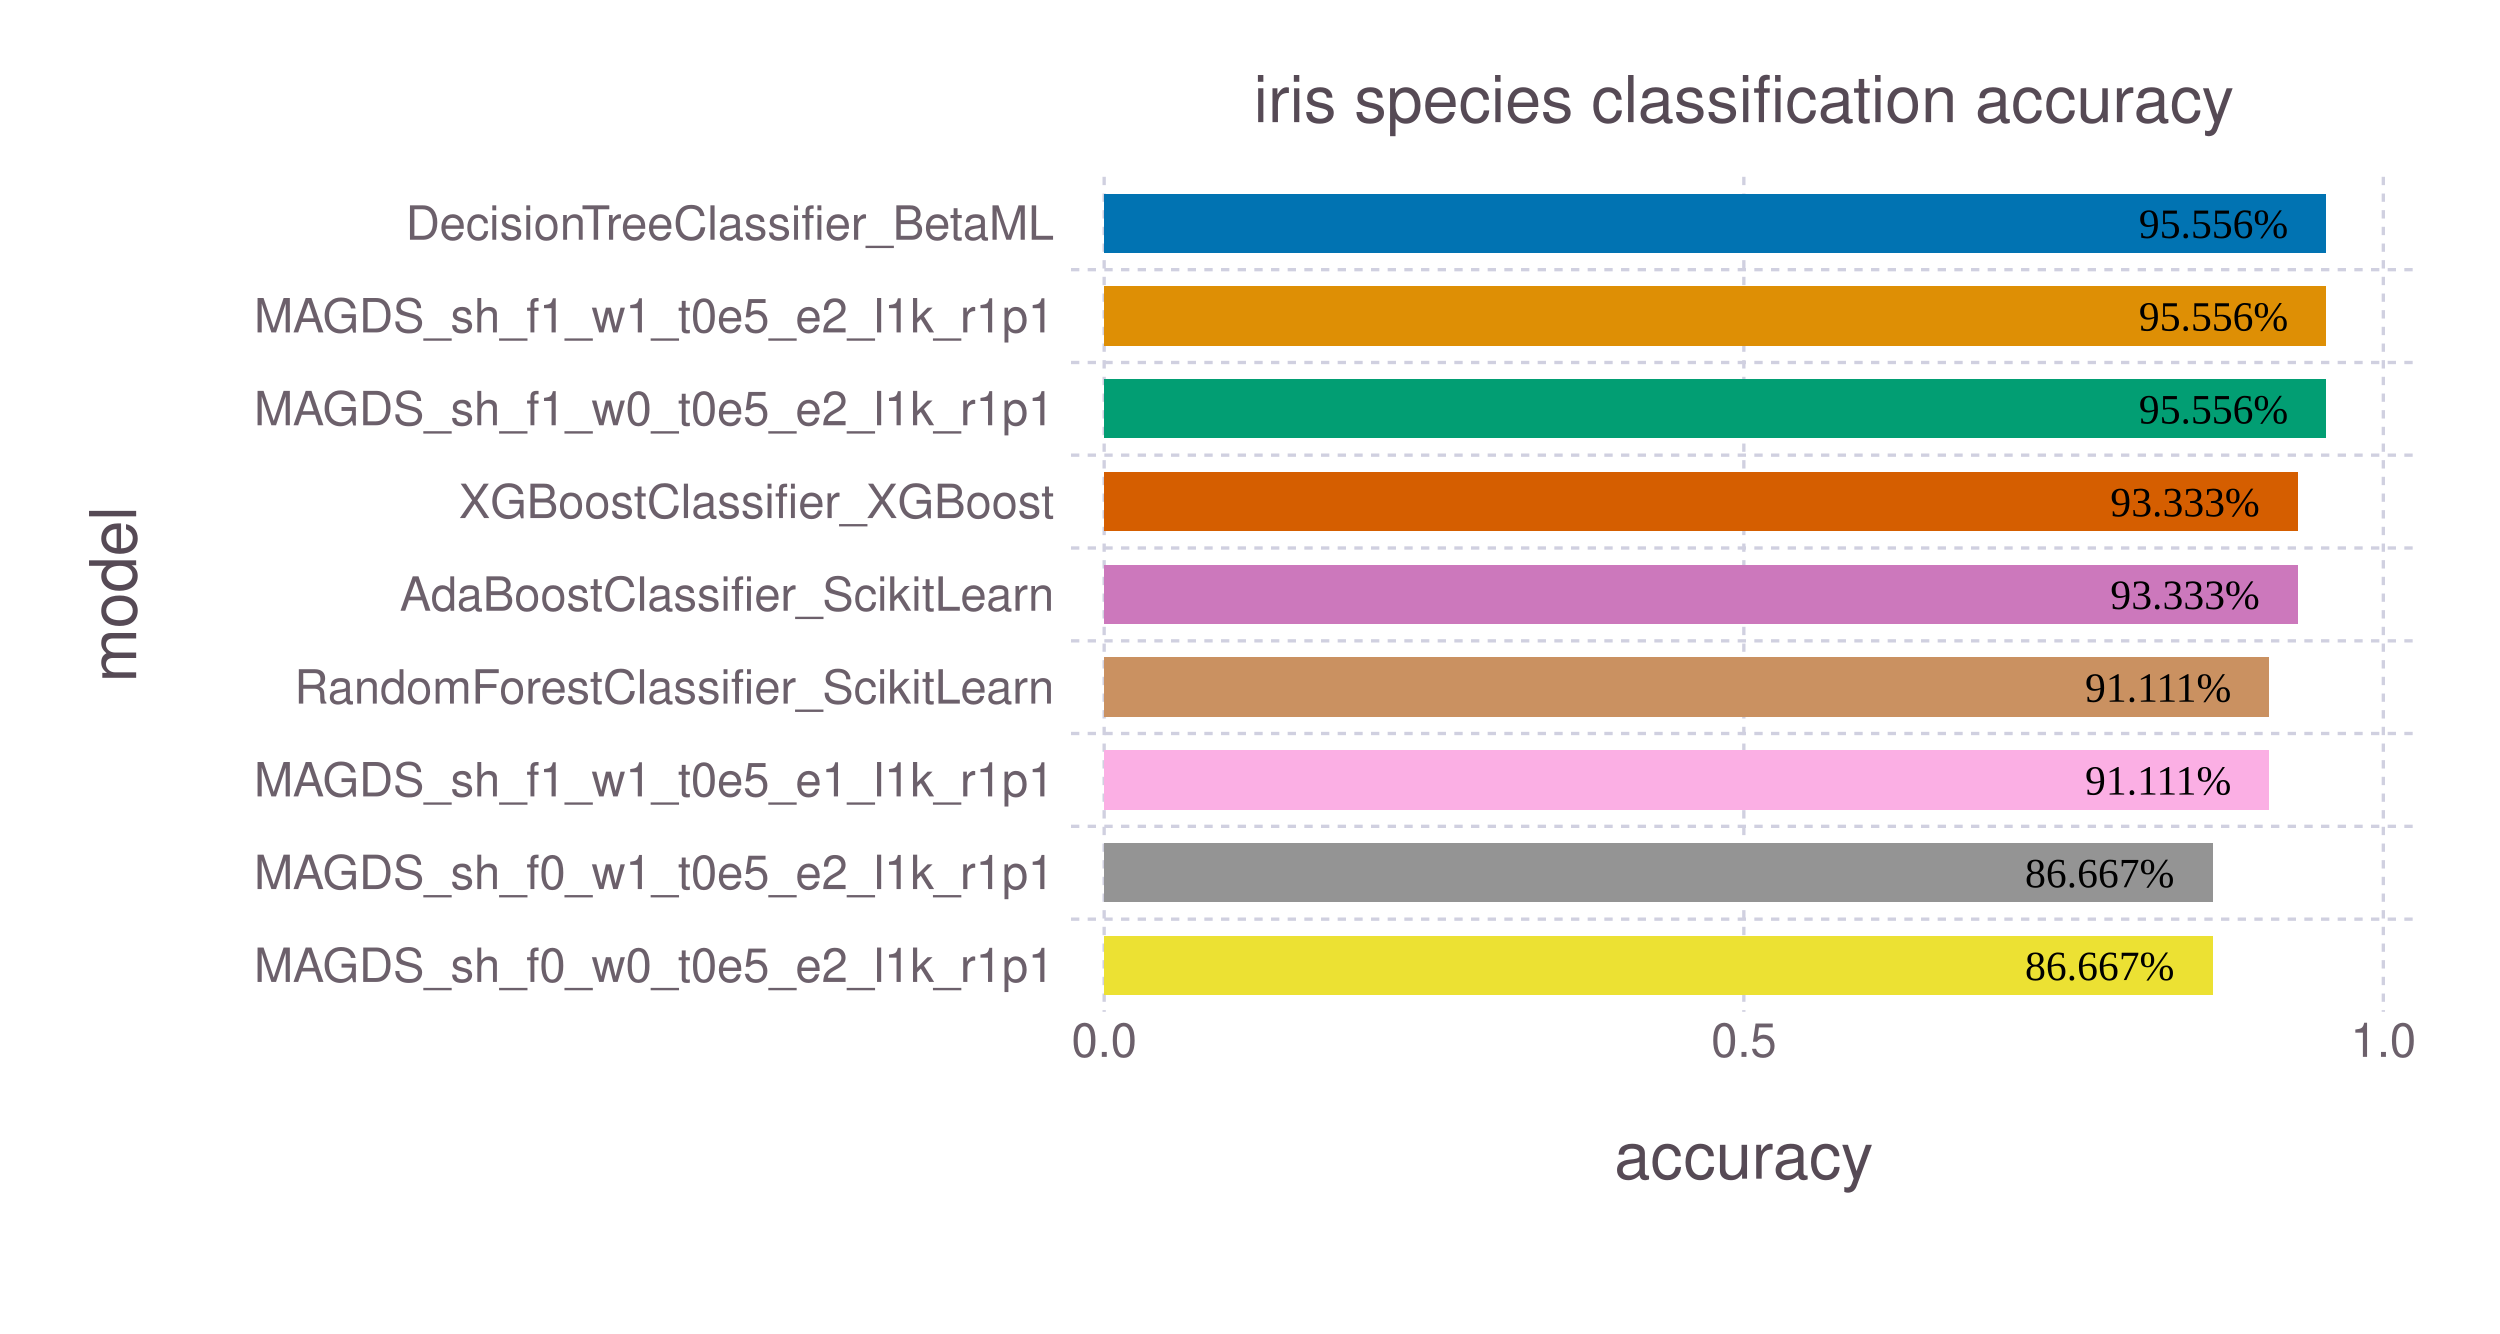
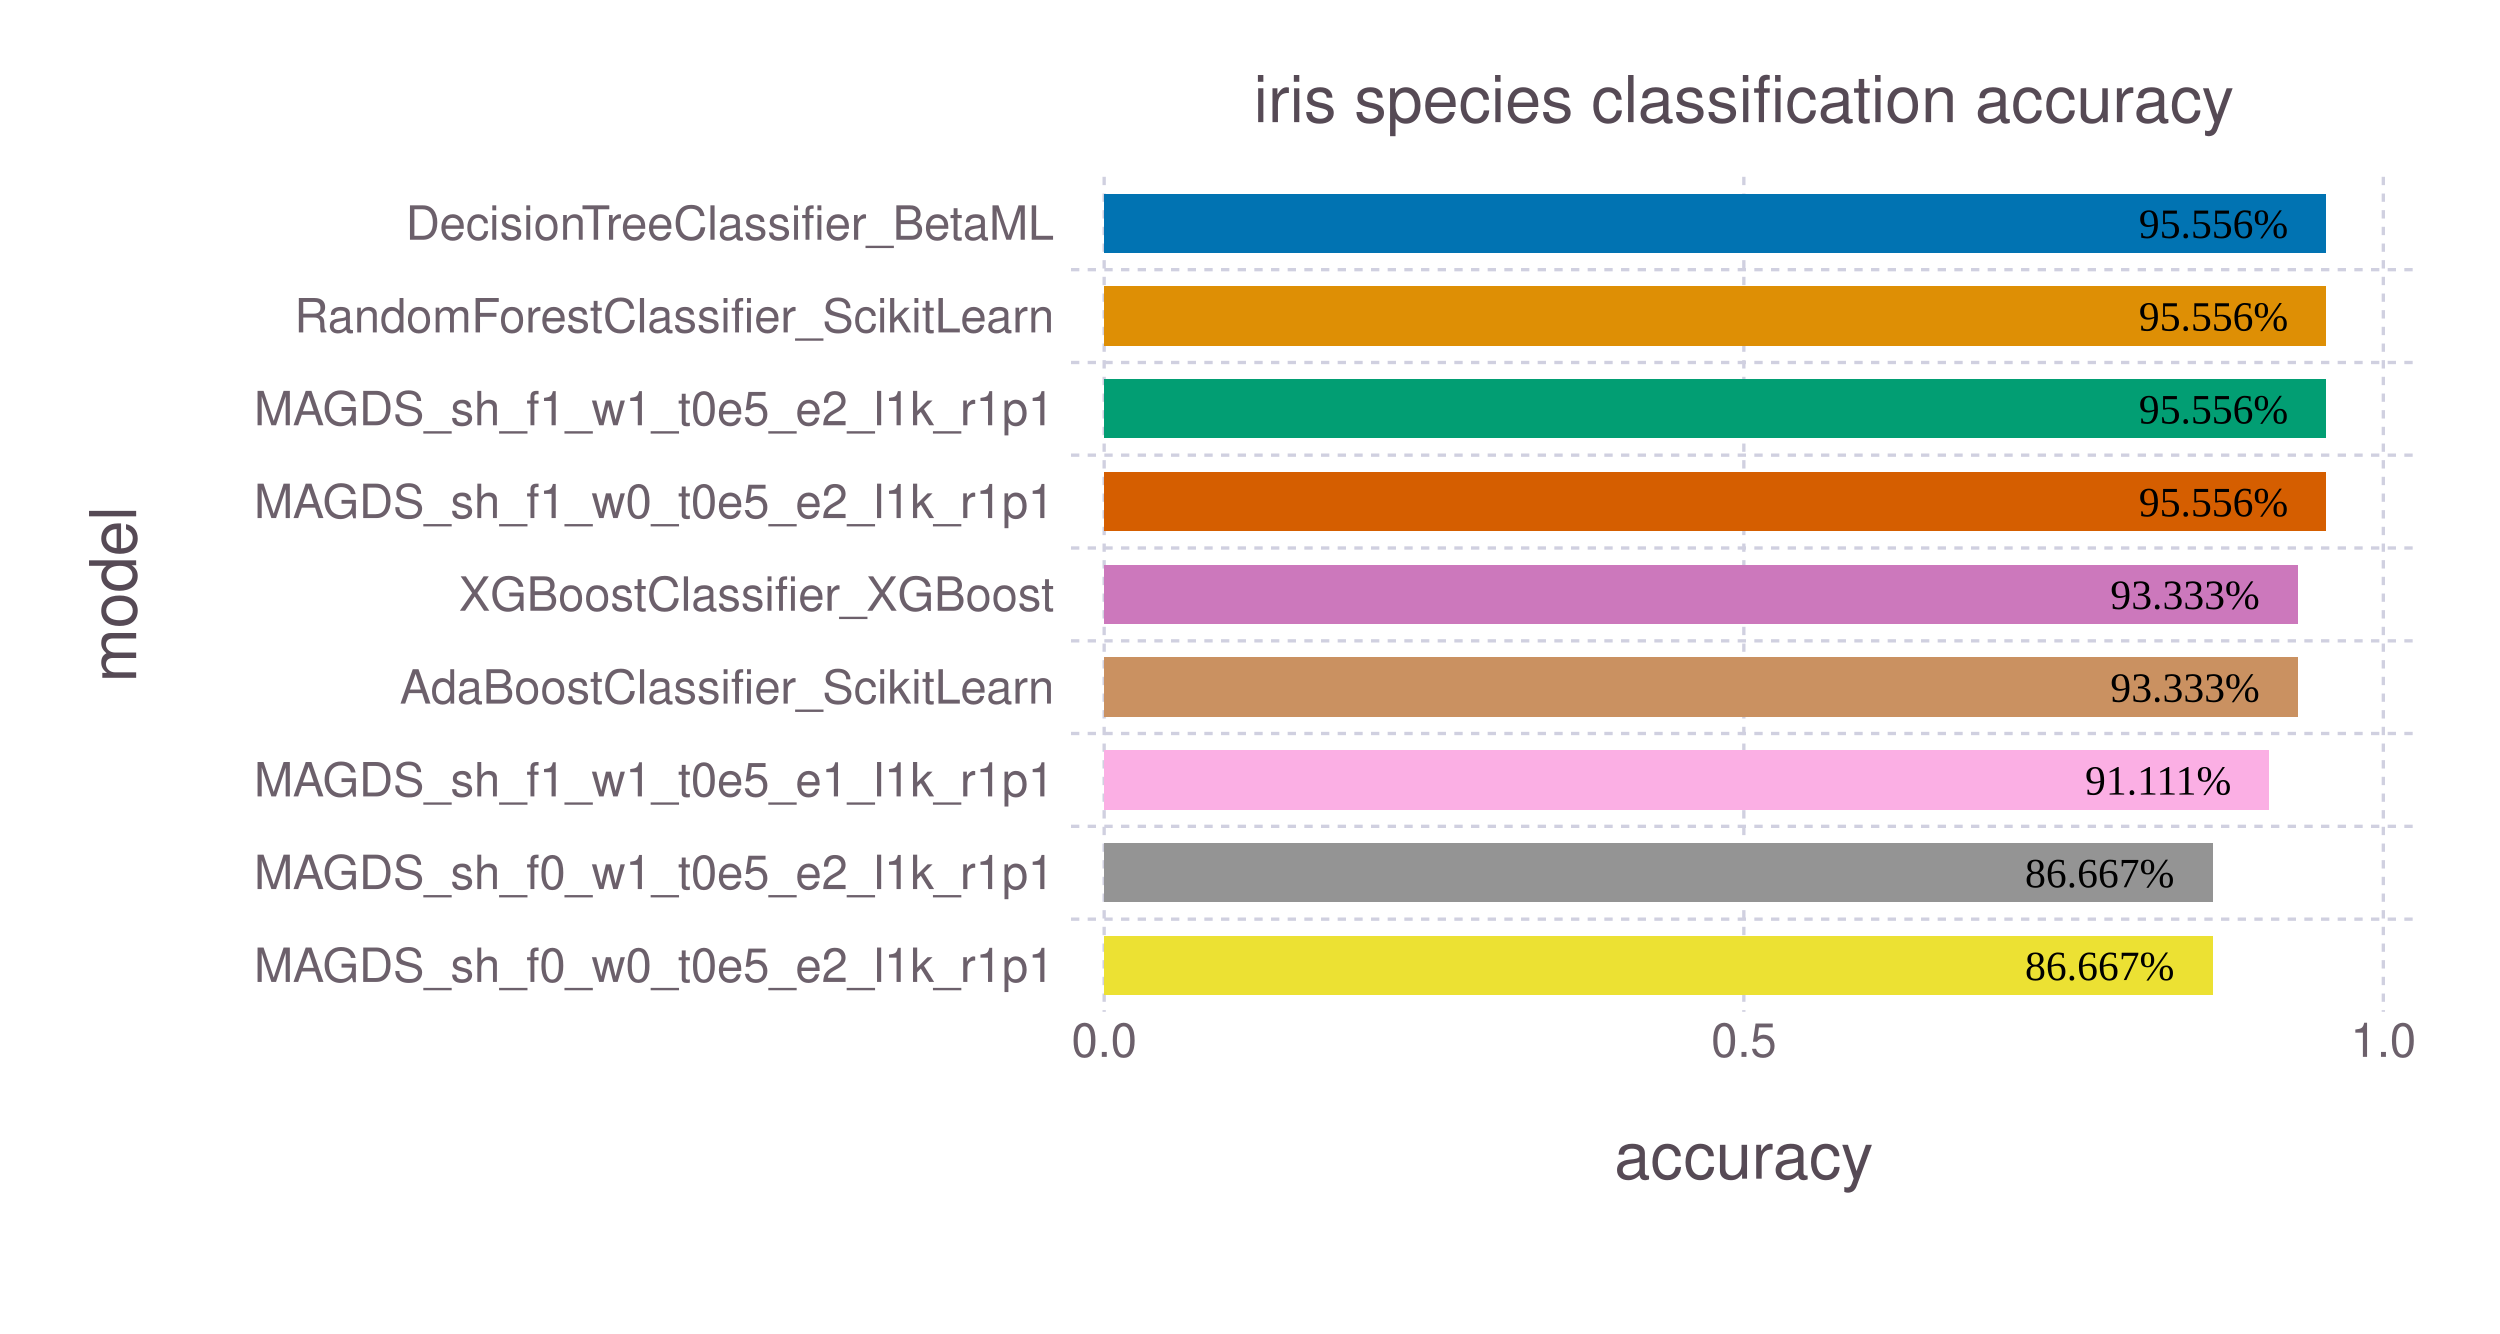
<svg xmlns="http://www.w3.org/2000/svg" version="1.2" width="150mm" height="80mm" viewBox="0 0 150 80" stroke="none" fill="#000000" stroke-width="0.3" font-size="3.88">
  <defs>
    <marker id="arrow" markerWidth="15" markerHeight="7" refX="5" refY="3.5" orient="auto" markerUnits="strokeWidth">
      <path d="M0,0 L15,3.5 L0,7 z" stroke="context-stroke" fill="context-stroke" />
    </marker>
  </defs>
-   <g class="plotroot xscalable" id="img-83386334-1">
-     <g font-size="3.88" font-family="'PT Sans','Helvetica Neue','Helvetica',sans-serif" fill="#564A55" stroke="#000000" stroke-opacity="0.000" id="img-83386334-2">
+   <g class="plotroot xscalable" id="img-24c24cd1-1">
+     <g font-size="3.88" font-family="'PT Sans','Helvetica Neue','Helvetica',sans-serif" fill="#564A55" stroke="#000000" stroke-opacity="0.000" id="img-24c24cd1-2">
      <g transform="translate(104.63,68.39)">
        <g class="primitive">
          <text text-anchor="middle" dy="0.6em">accuracy</text>
        </g>
      </g>
    </g>
-     <g class="guide xlabels" font-size="2.82" font-family="'PT Sans Caption','Helvetica Neue','Helvetica',sans-serif" fill="#6C606B" id="img-83386334-3">
+     <g class="guide xlabels" font-size="2.82" font-family="'PT Sans Caption','Helvetica Neue','Helvetica',sans-serif" fill="#6C606B" id="img-24c24cd1-3">
      <g transform="translate(66.25,61.72)">
        <g class="primitive">
          <text text-anchor="middle" dy="0.6em">0.0</text>
        </g>
      </g>
      <g transform="translate(104.63,61.72)">
        <g class="primitive">
          <text text-anchor="middle" dy="0.6em">0.5</text>
        </g>
      </g>
      <g transform="translate(143,61.72)">
        <g class="primitive">
          <text text-anchor="middle" dy="0.6em">1.0</text>
        </g>
      </g>
    </g>
-     <g clip-path="url(#img-83386334-4)">
-       <g id="img-83386334-5">
-         <g pointer-events="visible" stroke-width="0.3" fill="#000000" fill-opacity="0.000" stroke="#000000" stroke-opacity="0.000" class="guide background" id="img-83386334-6">
-           <g transform="translate(104.63,35.66)" id="img-83386334-7">
+     <g clip-path="url(#img-24c24cd1-4)">
+       <g id="img-24c24cd1-5">
+         <g pointer-events="visible" stroke-width="0.3" fill="#000000" fill-opacity="0.000" stroke="#000000" stroke-opacity="0.000" class="guide background" id="img-24c24cd1-6">
+           <g transform="translate(104.63,35.66)" id="img-24c24cd1-7">
            <path d="M-40.37,-25.05 L40.37,-25.05 40.37,25.05 -40.37,25.05  z" class="primitive" />
          </g>
        </g>
-         <g class="guide ygridlines xfixed" stroke-dasharray="0.5,0.5" stroke-width="0.2" stroke="#D0D0E0" id="img-83386334-8">
-           <g transform="translate(104.63,16.18)" id="img-83386334-9">
-             <path fill="none" d="M-40.37,0 L40.37,0 " class="primitive" />
-           </g>
-           <g transform="translate(104.63,21.75)" id="img-83386334-10">
-             <path fill="none" d="M-40.37,0 L40.37,0 " class="primitive" />
-           </g>
-           <g transform="translate(104.63,27.31)" id="img-83386334-11">
-             <path fill="none" d="M-40.37,0 L40.37,0 " class="primitive" />
-           </g>
-           <g transform="translate(104.63,32.88)" id="img-83386334-12">
-             <path fill="none" d="M-40.37,0 L40.37,0 " class="primitive" />
-           </g>
-           <g transform="translate(104.63,38.45)" id="img-83386334-13">
-             <path fill="none" d="M-40.37,0 L40.37,0 " class="primitive" />
-           </g>
-           <g transform="translate(104.63,44.01)" id="img-83386334-14">
-             <path fill="none" d="M-40.37,0 L40.37,0 " class="primitive" />
-           </g>
-           <g transform="translate(104.63,49.58)" id="img-83386334-15">
-             <path fill="none" d="M-40.37,0 L40.37,0 " class="primitive" />
-           </g>
-           <g transform="translate(104.63,55.15)" id="img-83386334-16">
-             <path fill="none" d="M-40.37,0 L40.37,0 " class="primitive" />
-           </g>
-         </g>
-         <g class="guide xgridlines yfixed" stroke-dasharray="0.5,0.5" stroke-width="0.2" stroke="#D0D0E0" id="img-83386334-17">
-           <g transform="translate(66.25,35.66)" id="img-83386334-18">
+         <g class="guide ygridlines xfixed" stroke-dasharray="0.5,0.5" stroke-width="0.2" stroke="#D0D0E0" id="img-24c24cd1-8">
+           <g transform="translate(104.63,16.18)" id="img-24c24cd1-9">
+             <path fill="none" d="M-40.37,0 L40.37,0 " class="primitive" />
+           </g>
+           <g transform="translate(104.63,21.75)" id="img-24c24cd1-10">
+             <path fill="none" d="M-40.37,0 L40.37,0 " class="primitive" />
+           </g>
+           <g transform="translate(104.63,27.31)" id="img-24c24cd1-11">
+             <path fill="none" d="M-40.37,0 L40.37,0 " class="primitive" />
+           </g>
+           <g transform="translate(104.63,32.88)" id="img-24c24cd1-12">
+             <path fill="none" d="M-40.37,0 L40.37,0 " class="primitive" />
+           </g>
+           <g transform="translate(104.63,38.45)" id="img-24c24cd1-13">
+             <path fill="none" d="M-40.37,0 L40.37,0 " class="primitive" />
+           </g>
+           <g transform="translate(104.63,44.01)" id="img-24c24cd1-14">
+             <path fill="none" d="M-40.37,0 L40.37,0 " class="primitive" />
+           </g>
+           <g transform="translate(104.63,49.58)" id="img-24c24cd1-15">
+             <path fill="none" d="M-40.37,0 L40.37,0 " class="primitive" />
+           </g>
+           <g transform="translate(104.63,55.15)" id="img-24c24cd1-16">
+             <path fill="none" d="M-40.37,0 L40.37,0 " class="primitive" />
+           </g>
+         </g>
+         <g class="guide xgridlines yfixed" stroke-dasharray="0.5,0.5" stroke-width="0.2" stroke="#D0D0E0" id="img-24c24cd1-17">
+           <g transform="translate(66.25,35.66)" id="img-24c24cd1-18">
            <path fill="none" d="M0,-25.05 L0,25.05 " class="primitive" />
          </g>
-           <g transform="translate(104.63,35.66)" id="img-83386334-19">
+           <g transform="translate(104.63,35.66)" id="img-24c24cd1-19">
            <path fill="none" d="M0,-25.05 L0,25.05 " class="primitive" />
          </g>
-           <g transform="translate(143,35.66)" id="img-83386334-20">
+           <g transform="translate(143,35.66)" id="img-24c24cd1-20">
            <path fill="none" d="M0,-25.05 L0,25.05 " class="primitive" />
          </g>
        </g>
-         <g class="plotpanel" id="img-83386334-21">
-           <g shape-rendering="crispEdges" stroke-width="0.3" id="img-83386334-22">
-             <g stroke="#000000" stroke-opacity="0.000" class="geometry" id="img-83386334-23">
-               <g transform="translate(99.51,57.93)" id="img-83386334-24" fill="#ECE133">
+         <g class="plotpanel" id="img-24c24cd1-21">
+           <g shape-rendering="crispEdges" stroke-width="0.3" id="img-24c24cd1-22">
+             <g stroke="#000000" stroke-opacity="0.000" class="geometry" id="img-24c24cd1-23">
+               <g transform="translate(99.51,57.93)" id="img-24c24cd1-24" fill="#ECE133">
                <path d="M-33.26,-1.78 L33.26,-1.78 33.26,1.78 -33.26,1.78  z" class="primitive" />
              </g>
-               <g transform="translate(99.51,52.36)" id="img-83386334-25" fill="#949494">
+               <g transform="translate(99.51,52.36)" id="img-24c24cd1-25" fill="#949494">
                <path d="M-33.26,-1.78 L33.26,-1.78 33.26,1.78 -33.26,1.78  z" class="primitive" />
              </g>
-               <g transform="translate(101.21,46.8)" id="img-83386334-26" fill="#FBAFE4">
+               <g transform="translate(101.21,46.8)" id="img-24c24cd1-26" fill="#FBAFE4">
                <path d="M-34.96,-1.78 L34.96,-1.78 34.96,1.78 -34.96,1.78  z" class="primitive" />
              </g>
-               <g transform="translate(101.21,41.23)" id="img-83386334-27" fill="#CA9161">
-                 <path d="M-34.96,-1.78 L34.96,-1.78 34.96,1.78 -34.96,1.78  z" class="primitive" />
-               </g>
-               <g transform="translate(102.07,35.66)" id="img-83386334-28" fill="#CC78BC">
+               <g transform="translate(102.07,41.23)" id="img-24c24cd1-27" fill="#CA9161">
                <path d="M-35.82,-1.78 L35.82,-1.78 35.82,1.78 -35.82,1.78  z" class="primitive" />
              </g>
-               <g transform="translate(102.07,30.1)" id="img-83386334-29" fill="#D55E00">
+               <g transform="translate(102.07,35.66)" id="img-24c24cd1-28" fill="#CC78BC">
                <path d="M-35.82,-1.78 L35.82,-1.78 35.82,1.78 -35.82,1.78  z" class="primitive" />
              </g>
-               <g transform="translate(102.92,24.53)" id="img-83386334-30" fill="#029E73">
-                 <path d="M-36.67,-1.78 L36.67,-1.78 36.67,1.78 -36.67,1.78  z" class="primitive" />
-               </g>
-               <g transform="translate(102.92,18.96)" id="img-83386334-31" fill="#DE8F05">
-                 <path d="M-36.67,-1.78 L36.67,-1.78 36.67,1.78 -36.67,1.78  z" class="primitive" />
-               </g>
-               <g transform="translate(102.92,13.4)" id="img-83386334-32" fill="#0173B2">
-                 <path d="M-36.67,-1.78 L36.67,-1.78 36.67,1.78 -36.67,1.78  z" class="primitive" />
-               </g>
-             </g>
-           </g>
-         </g>
-         <g class="geometry" id="img-83386334-33">
-           <g fill="#000000" font-size="2.5" id="img-83386334-34">
-             <g transform="translate(137.29,13.4)" id="img-83386334-35">
-               <g class="primitive">
-                 <text text-anchor="end" dy="0.35em">95.556%</text>
-               </g>
-             </g>
-             <g transform="translate(137.29,18.96)" id="img-83386334-36">
-               <g class="primitive">
-                 <text text-anchor="end" dy="0.35em">95.556%</text>
-               </g>
-             </g>
-             <g transform="translate(137.29,24.53)" id="img-83386334-37">
-               <g class="primitive">
-                 <text text-anchor="end" dy="0.35em">95.556%</text>
-               </g>
-             </g>
-             <g transform="translate(135.58,30.1)" id="img-83386334-38">
+               <g transform="translate(102.92,30.1)" id="img-24c24cd1-29" fill="#D55E00">
+                 <path d="M-36.67,-1.78 L36.67,-1.78 36.67,1.78 -36.67,1.78  z" class="primitive" />
+               </g>
+               <g transform="translate(102.92,24.53)" id="img-24c24cd1-30" fill="#029E73">
+                 <path d="M-36.67,-1.78 L36.67,-1.78 36.67,1.78 -36.67,1.78  z" class="primitive" />
+               </g>
+               <g transform="translate(102.92,18.96)" id="img-24c24cd1-31" fill="#DE8F05">
+                 <path d="M-36.67,-1.78 L36.67,-1.78 36.67,1.78 -36.67,1.78  z" class="primitive" />
+               </g>
+               <g transform="translate(102.92,13.4)" id="img-24c24cd1-32" fill="#0173B2">
+                 <path d="M-36.67,-1.78 L36.67,-1.78 36.67,1.78 -36.67,1.78  z" class="primitive" />
+               </g>
+             </g>
+           </g>
+         </g>
+         <g class="geometry" id="img-24c24cd1-33">
+           <g fill="#000000" font-size="2.5" id="img-24c24cd1-34">
+             <g transform="translate(137.29,13.4)" id="img-24c24cd1-35">
+               <g class="primitive">
+                 <text text-anchor="end" dy="0.35em">95.556%</text>
+               </g>
+             </g>
+             <g transform="translate(137.29,18.96)" id="img-24c24cd1-36">
+               <g class="primitive">
+                 <text text-anchor="end" dy="0.35em">95.556%</text>
+               </g>
+             </g>
+             <g transform="translate(137.29,24.53)" id="img-24c24cd1-37">
+               <g class="primitive">
+                 <text text-anchor="end" dy="0.35em">95.556%</text>
+               </g>
+             </g>
+             <g transform="translate(137.29,30.1)" id="img-24c24cd1-38">
+               <g class="primitive">
+                 <text text-anchor="end" dy="0.35em">95.556%</text>
+               </g>
+             </g>
+             <g transform="translate(135.58,35.66)" id="img-24c24cd1-39">
              <g class="primitive">
                <text text-anchor="end" dy="0.35em">93.333%</text>
              </g>
            </g>
-             <g transform="translate(135.58,35.66)" id="img-83386334-39">
+             <g transform="translate(135.58,41.23)" id="img-24c24cd1-40">
              <g class="primitive">
                <text text-anchor="end" dy="0.35em">93.333%</text>
              </g>
            </g>
-             <g transform="translate(133.88,41.23)" id="img-83386334-40">
+             <g transform="translate(133.88,46.8)" id="img-24c24cd1-41">
              <g class="primitive">
                <text text-anchor="end" dy="0.35em">91.111%</text>
              </g>
            </g>
-             <g transform="translate(133.88,46.8)" id="img-83386334-41">
-               <g class="primitive">
-                 <text text-anchor="end" dy="0.35em">91.111%</text>
-               </g>
-             </g>
-             <g transform="translate(130.46,52.36)" id="img-83386334-42">
+             <g transform="translate(130.46,52.36)" id="img-24c24cd1-42">
              <g class="primitive">
                <text text-anchor="end" dy="0.35em">86.667%</text>
              </g>
            </g>
-             <g transform="translate(130.46,57.93)" id="img-83386334-43">
+             <g transform="translate(130.46,57.93)" id="img-24c24cd1-43">
              <g class="primitive">
                <text text-anchor="end" dy="0.35em">86.667%</text>
              </g>
            </g>
          </g>
        </g>
      </g>
    </g>
-     <g class="guide ylabels" font-size="2.82" font-family="'PT Sans Caption','Helvetica Neue','Helvetica',sans-serif" fill="#6C606B" id="img-83386334-44">
-       <g transform="translate(63.25,13.4)" id="img-83386334-45">
+     <g class="guide ylabels" font-size="2.82" font-family="'PT Sans Caption','Helvetica Neue','Helvetica',sans-serif" fill="#6C606B" id="img-24c24cd1-44">
+       <g transform="translate(63.25,13.4)" id="img-24c24cd1-45">
        <g class="primitive">
          <text text-anchor="end" dy="0.35em">DecisionTreeClassifier_BetaML</text>
        </g>
      </g>
-       <g transform="translate(63.25,18.96)" id="img-83386334-46">
+       <g transform="translate(63.25,18.96)" id="img-24c24cd1-46">
+         <g class="primitive">
+           <text text-anchor="end" dy="0.35em">RandomForestClassifier_ScikitLearn</text>
+         </g>
+       </g>
+       <g transform="translate(63.25,24.53)" id="img-24c24cd1-47">
        <g class="primitive">
          <text text-anchor="end" dy="0.35em">MAGDS_sh_f1_w1_t0e5_e2_l1k_r1p1</text>
        </g>
      </g>
-       <g transform="translate(63.25,24.53)" id="img-83386334-47">
+       <g transform="translate(63.25,30.1)" id="img-24c24cd1-48">
        <g class="primitive">
          <text text-anchor="end" dy="0.35em">MAGDS_sh_f1_w0_t0e5_e2_l1k_r1p1</text>
        </g>
      </g>
-       <g transform="translate(63.25,30.1)" id="img-83386334-48">
+       <g transform="translate(63.25,35.66)" id="img-24c24cd1-49">
        <g class="primitive">
          <text text-anchor="end" dy="0.35em">XGBoostClassifier_XGBoost</text>
        </g>
      </g>
-       <g transform="translate(63.25,35.66)" id="img-83386334-49">
+       <g transform="translate(63.25,41.23)" id="img-24c24cd1-50">
        <g class="primitive">
          <text text-anchor="end" dy="0.35em">AdaBoostClassifier_ScikitLearn</text>
        </g>
      </g>
-       <g transform="translate(63.25,41.23)" id="img-83386334-50">
-         <g class="primitive">
-           <text text-anchor="end" dy="0.35em">RandomForestClassifier_ScikitLearn</text>
-         </g>
-       </g>
-       <g transform="translate(63.25,46.8)" id="img-83386334-51">
+       <g transform="translate(63.25,46.8)" id="img-24c24cd1-51">
        <g class="primitive">
          <text text-anchor="end" dy="0.35em">MAGDS_sh_f1_w1_t0e5_e1_l1k_r1p1</text>
        </g>
      </g>
-       <g transform="translate(63.25,52.36)" id="img-83386334-52">
+       <g transform="translate(63.25,52.36)" id="img-24c24cd1-52">
        <g class="primitive">
          <text text-anchor="end" dy="0.35em">MAGDS_sh_f0_w1_t0e5_e2_l1k_r1p1</text>
        </g>
      </g>
-       <g transform="translate(63.25,57.93)" id="img-83386334-53">
+       <g transform="translate(63.25,57.93)" id="img-24c24cd1-53">
        <g class="primitive">
          <text text-anchor="end" dy="0.35em">MAGDS_sh_f0_w0_t0e5_e2_l1k_r1p1</text>
        </g>
      </g>
    </g>
-     <g font-size="3.88" font-family="'PT Sans','Helvetica Neue','Helvetica',sans-serif" fill="#564A55" stroke="#000000" stroke-opacity="0.000" id="img-83386334-54">
-       <g transform="translate(8.81,33.66)" id="img-83386334-55">
+     <g font-size="3.88" font-family="'PT Sans','Helvetica Neue','Helvetica',sans-serif" fill="#564A55" stroke="#000000" stroke-opacity="0.000" id="img-24c24cd1-54">
+       <g transform="translate(8.81,33.66)" id="img-24c24cd1-55">
        <g class="primitive">
          <text text-anchor="middle" dy="0.35em" transform="rotate(-90,0, 2)">model</text>
        </g>
      </g>
    </g>
-     <g font-size="3.88" font-family="'PT Sans','Helvetica Neue','Helvetica',sans-serif" fill="#564A55" stroke="#000000" stroke-opacity="0.000" id="img-83386334-56">
-       <g transform="translate(104.63,5)" id="img-83386334-57">
+     <g font-size="3.88" font-family="'PT Sans','Helvetica Neue','Helvetica',sans-serif" fill="#564A55" stroke="#000000" stroke-opacity="0.000" id="img-24c24cd1-56">
+       <g transform="translate(104.63,5)" id="img-24c24cd1-57">
        <g class="primitive">
          <text text-anchor="middle" dy="0.6em">iris species classification accuracy</text>
        </g>
      </g>
    </g>
  </g>
  <defs>
-     <clipPath id="img-83386334-4">
+     <clipPath id="img-24c24cd1-4">
      <path d="M64.25,10.61 L145,10.61 145,60.72 64.25,60.72 " />
    </clipPath>
  </defs>
</svg>
